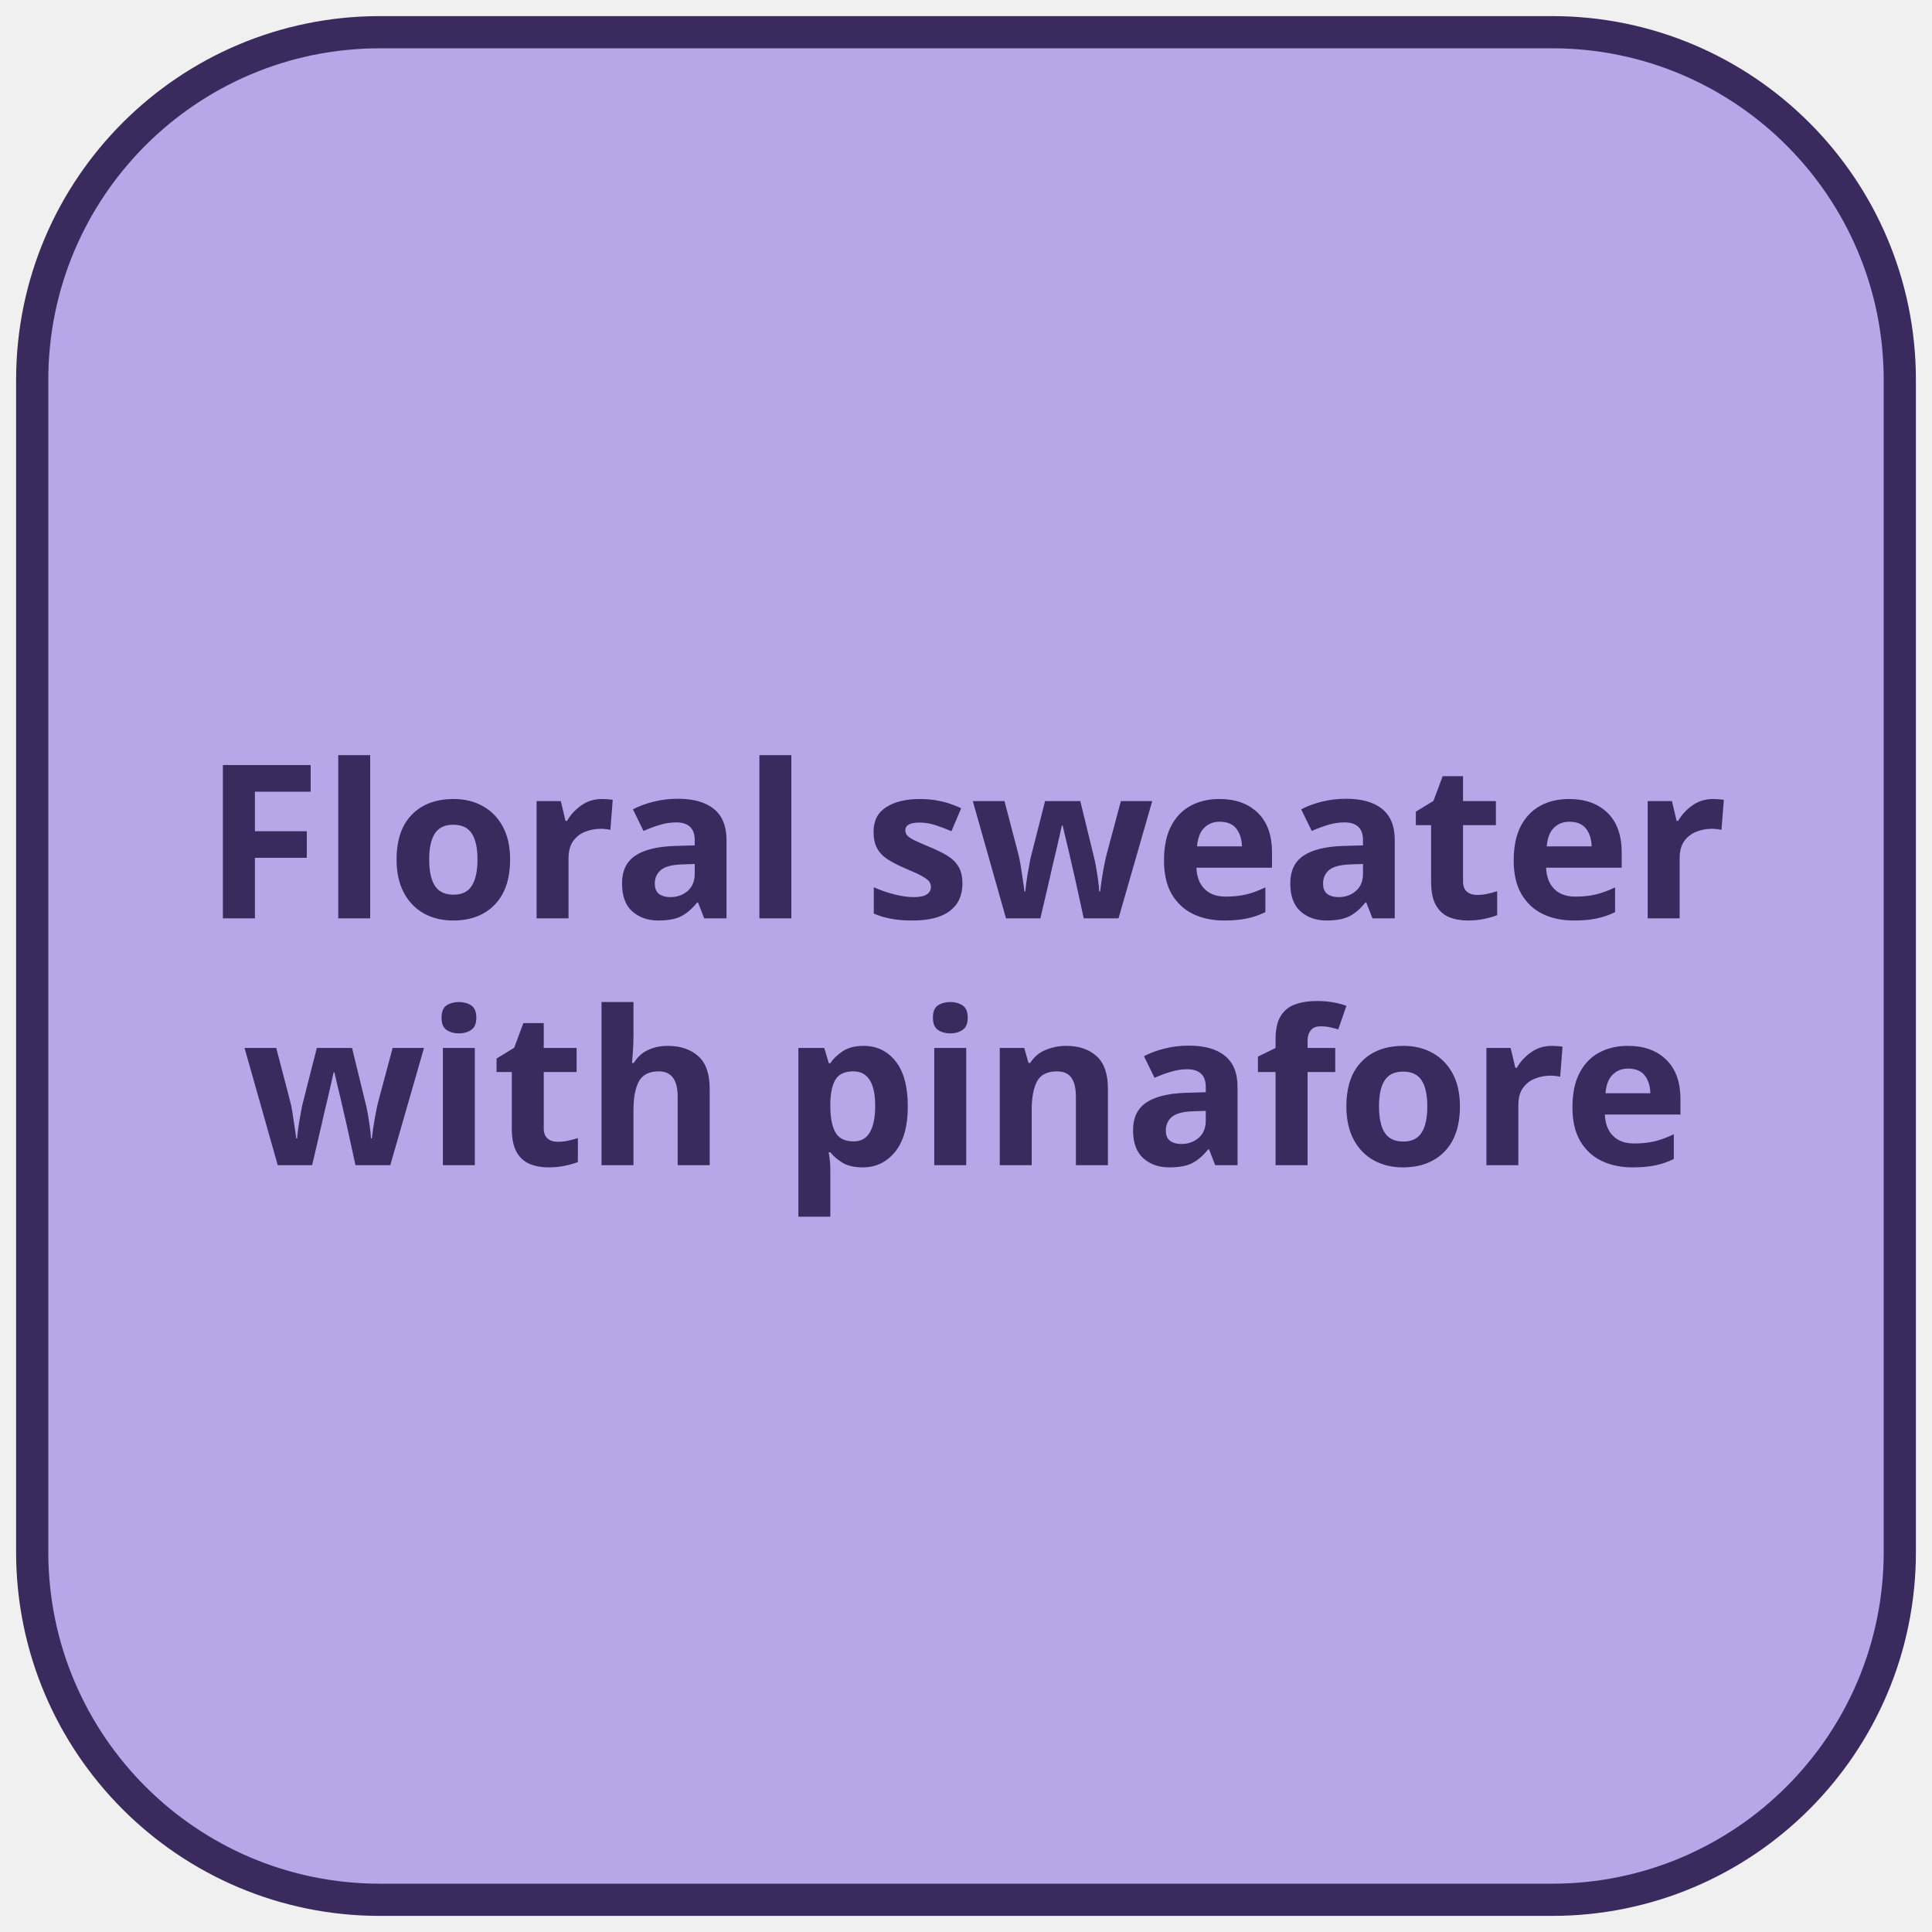
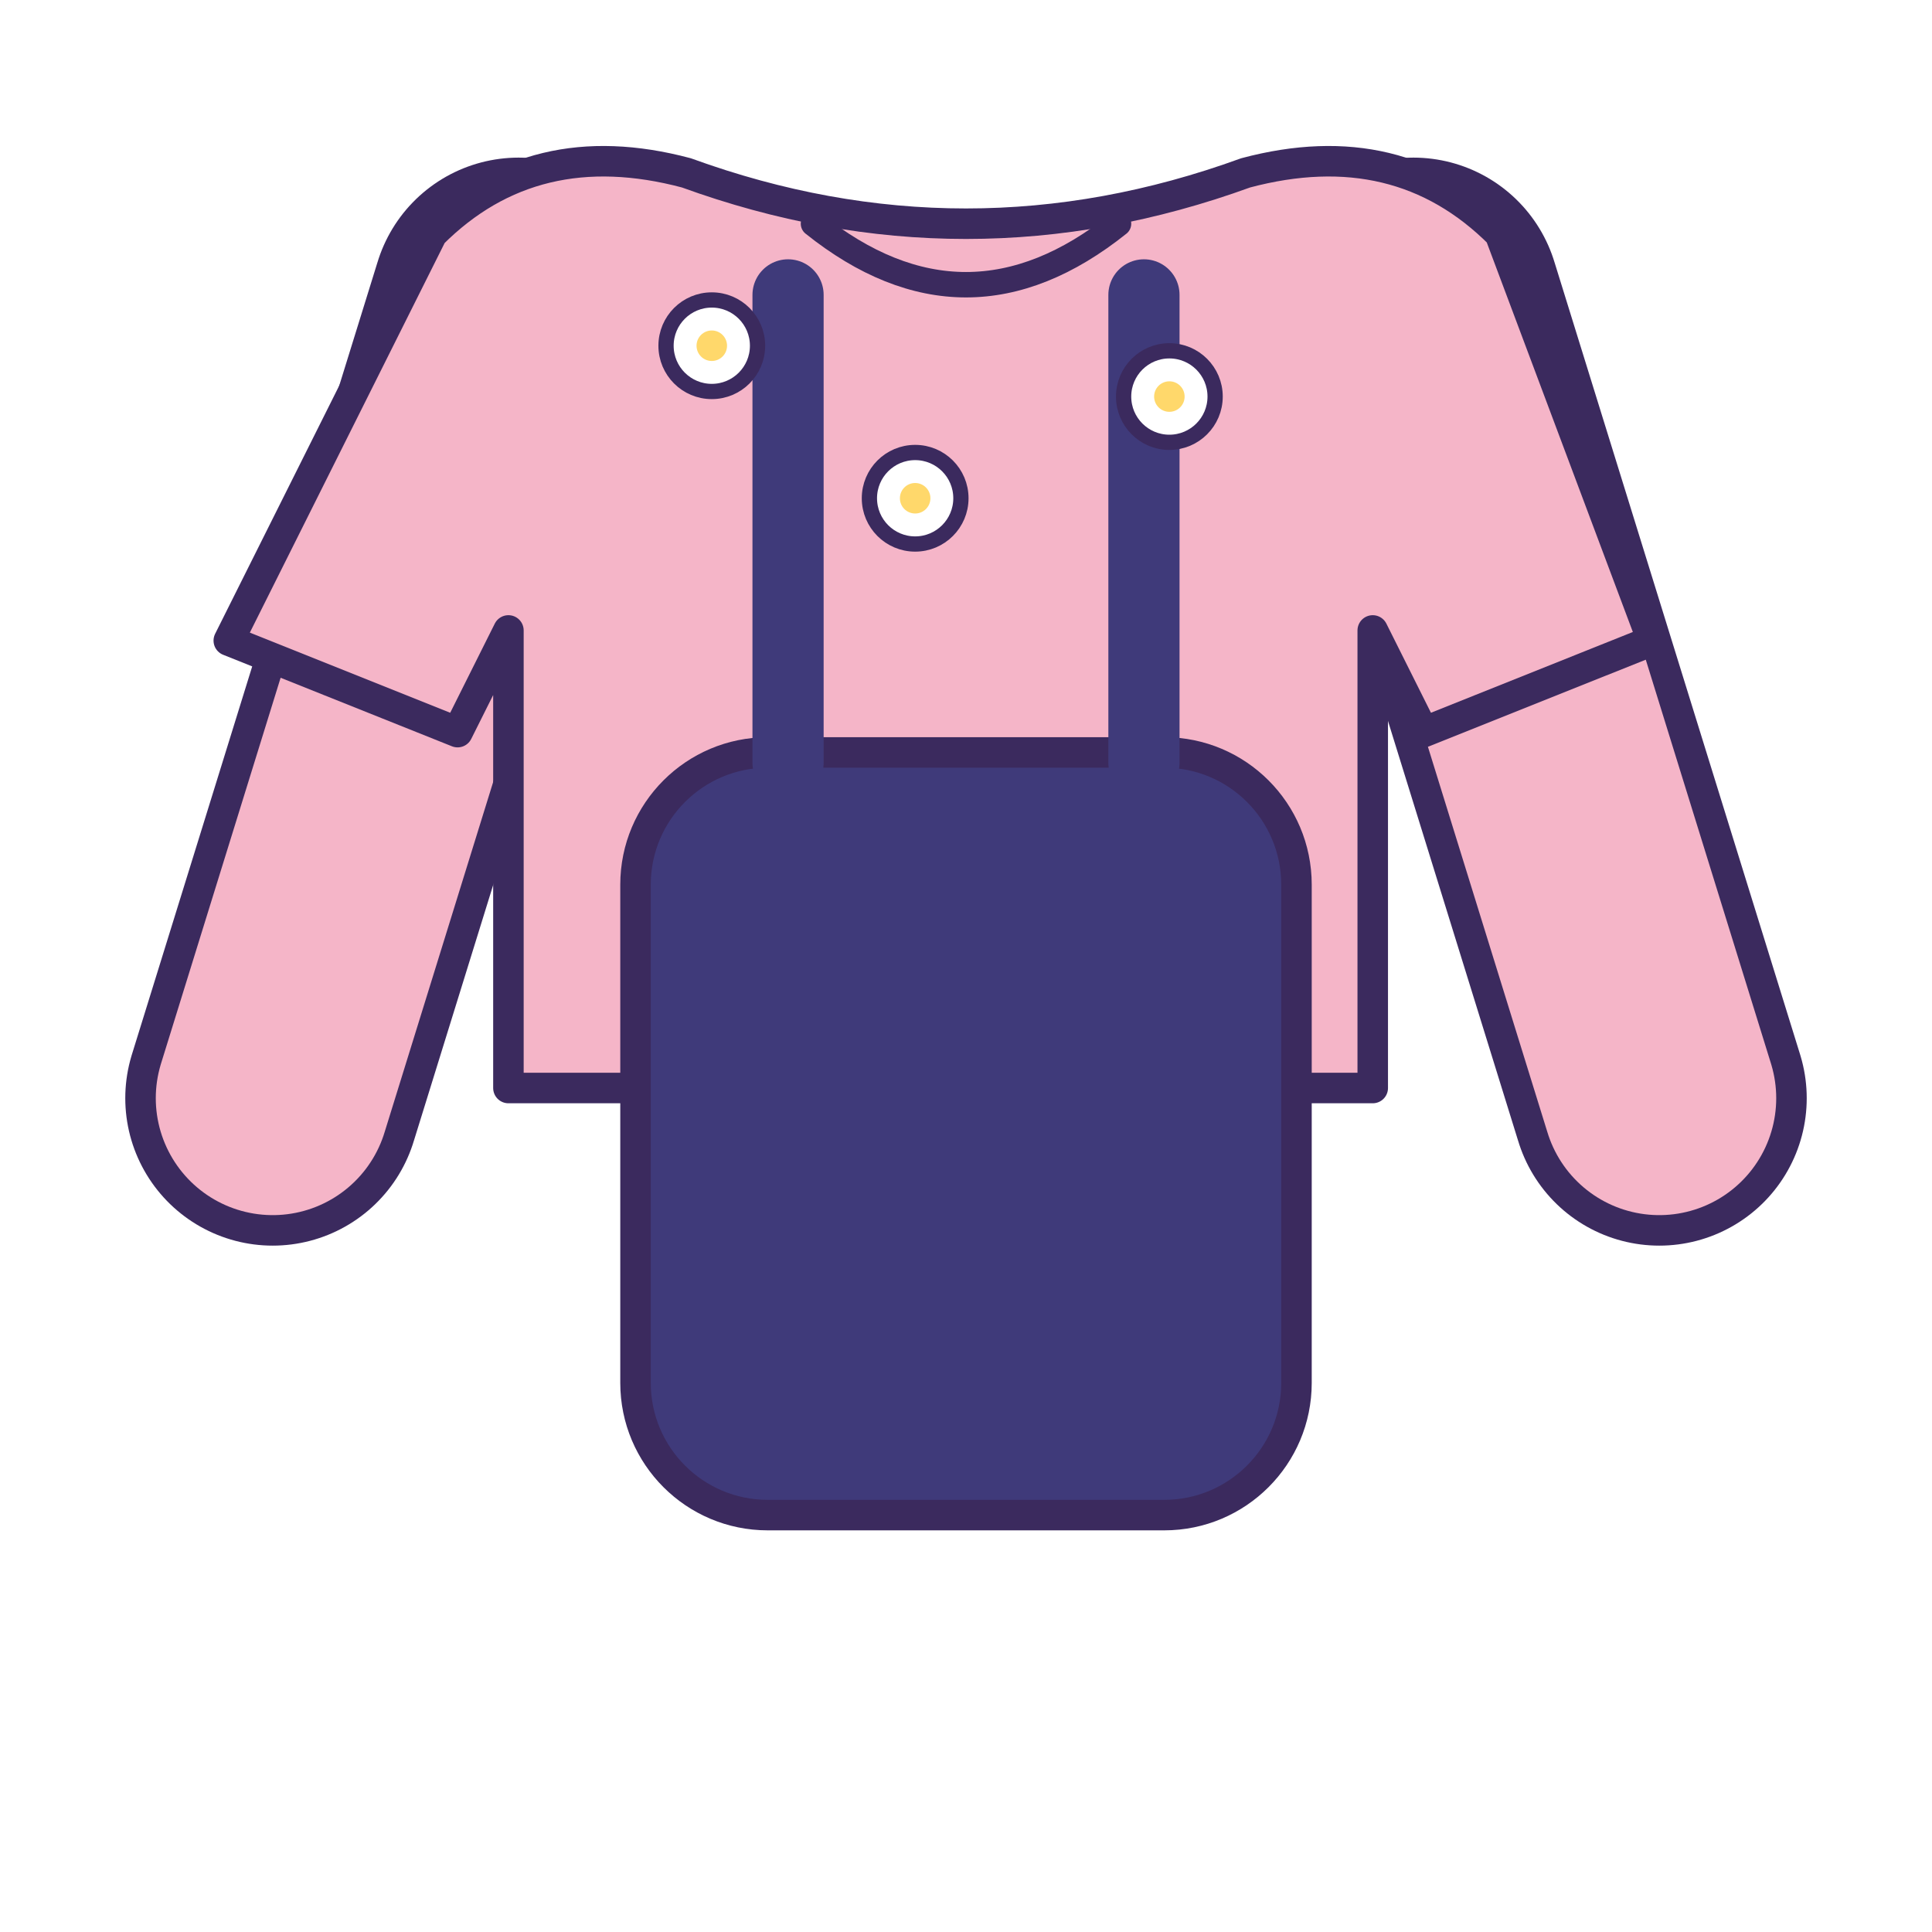
- <svg xmlns="http://www.w3.org/2000/svg" viewBox="0 0 360 360" width="360" height="360" role="img" aria-label="Floral sweater with pinafore (placeholder)">
-   <rect x="6" y="6" width="348" height="348" rx="64.8" fill="#B9A6E8" stroke="#3B2A5E" stroke-width="6" />
-   <text x="180" y="157.0" font-family="system-ui, sans-serif" font-size="40.0" font-weight="700" fill="#3B2A5E" text-anchor="middle" dominant-baseline="middle">Floral sweater</text>
-   <text x="180" y="203.0" font-family="system-ui, sans-serif" font-size="40.0" font-weight="700" fill="#3B2A5E" text-anchor="middle" dominant-baseline="middle">with pinafore</text>
+ <svg xmlns="http://www.w3.org/2000/svg" viewBox="110 300 380 380" width="380" height="380" role="img" aria-label="Floral sweater with pinafore">
+   <rect x="110" y="300" width="380" height="380" fill="#FFFFFF" />
+   <line x1="212" y1="360" x2="163.64" y2="516" stroke="#3B2A5E" stroke-width="58" stroke-linecap="round" />
+   <line x1="212" y1="360" x2="163.64" y2="516" stroke="#F5B5C8" stroke-width="46" stroke-linecap="round" />
+   <line x1="388" y1="360" x2="436.36" y2="516" stroke="#3B2A5E" stroke-width="58" stroke-linecap="round" />
+   <line x1="388" y1="360" x2="436.36" y2="516" stroke="#F5B5C8" stroke-width="46" stroke-linecap="round" />
+   <path d="M195 346 q 20 -20 50 -12 q 55 20 110 0 q 30 -8 50 12 l 30 80 l -45 18 l -10 -20 v 90 h -170 v -90 l -10 20 l -45 -18 z" fill="#F5B5C8" stroke="#3B2A5E" stroke-width="6" stroke-linejoin="round" stroke-linecap="round" />
+   <path d="M270 344 q 30 24 60 0" stroke="#3B2A5E" stroke-width="5" stroke-linecap="round" fill="none" />
+   <rect x="235" y="448" width="130" height="150" rx="26" fill="#3F3A7A" stroke="#3B2A5E" stroke-width="6" stroke-linejoin="round" stroke-linecap="round" />
+   <line x1="265" y1="358" x2="265" y2="450" stroke="#3F3A7A" stroke-width="14" stroke-linecap="round" />
+   <line x1="335" y1="358" x2="335" y2="450" stroke="#3F3A7A" stroke-width="14" stroke-linecap="round" />
+   <circle cx="290" cy="398" r="9" fill="#FFFFFF" stroke="#3B2A5E" stroke-width="3" />
+   <circle cx="290" cy="398" r="3" fill="#FFD86B" />
+   <circle cx="340" cy="378" r="9" fill="#FFFFFF" stroke="#3B2A5E" stroke-width="3" />
+   <circle cx="340" cy="378" r="3" fill="#FFD86B" />
+   <circle cx="250" cy="368" r="9" fill="#FFFFFF" stroke="#3B2A5E" stroke-width="3" />
+   <circle cx="250" cy="368" r="3" fill="#FFD86B" />
</svg>
